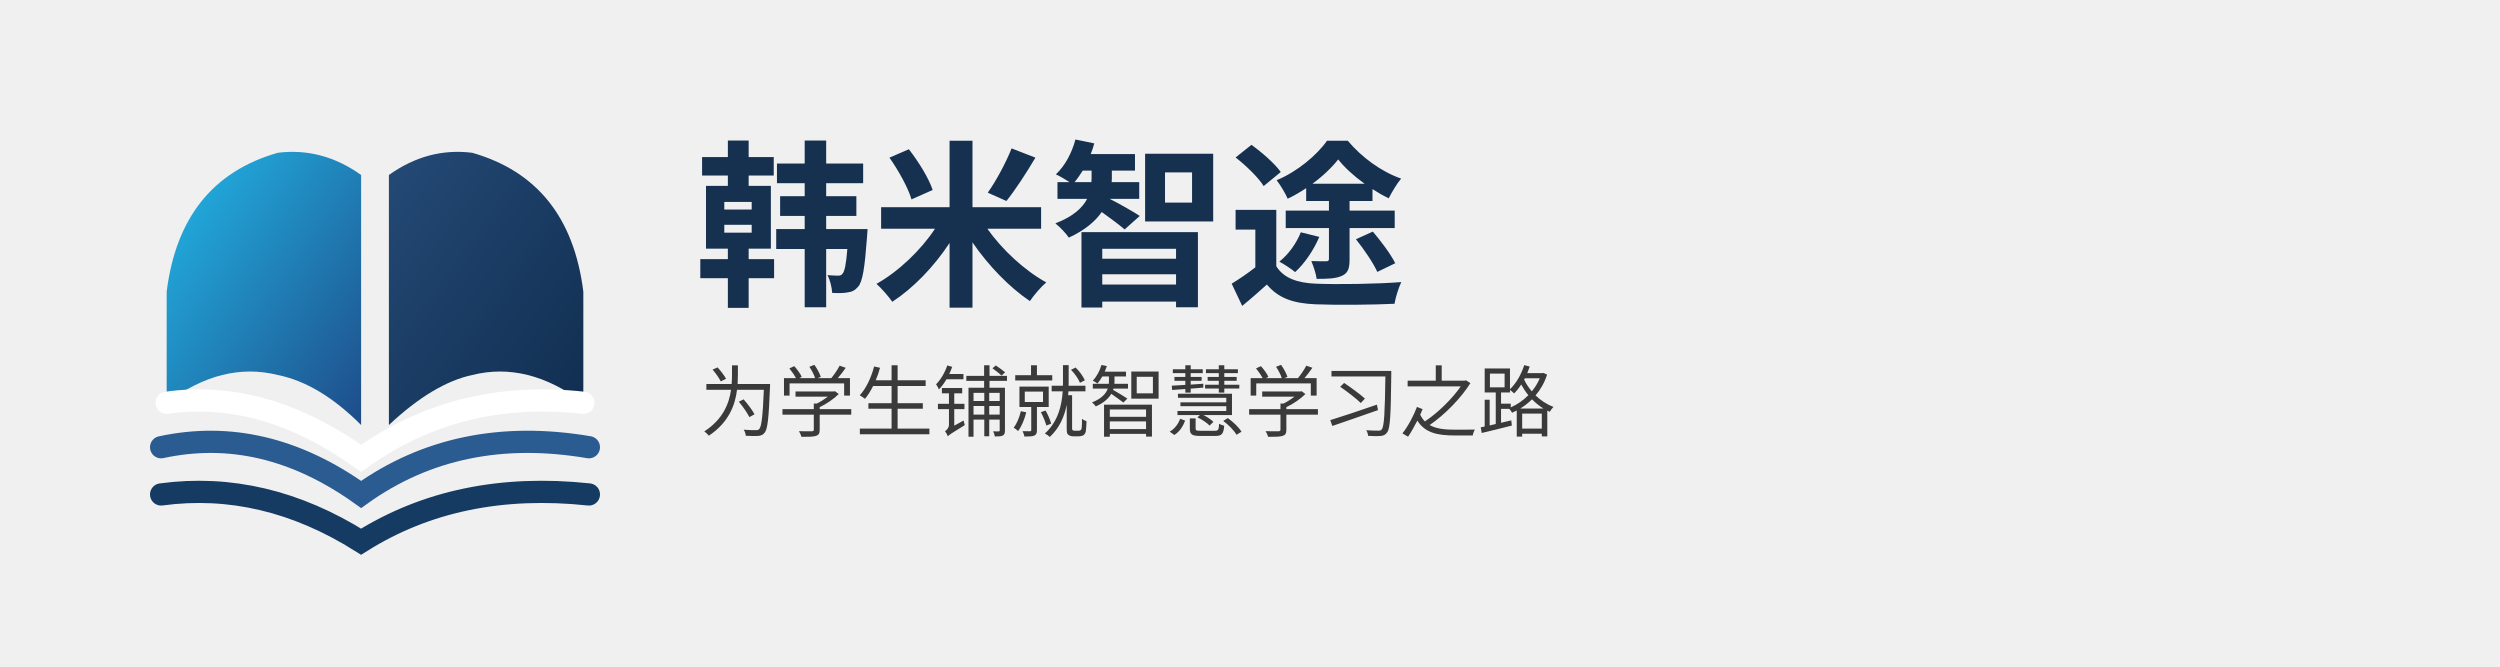
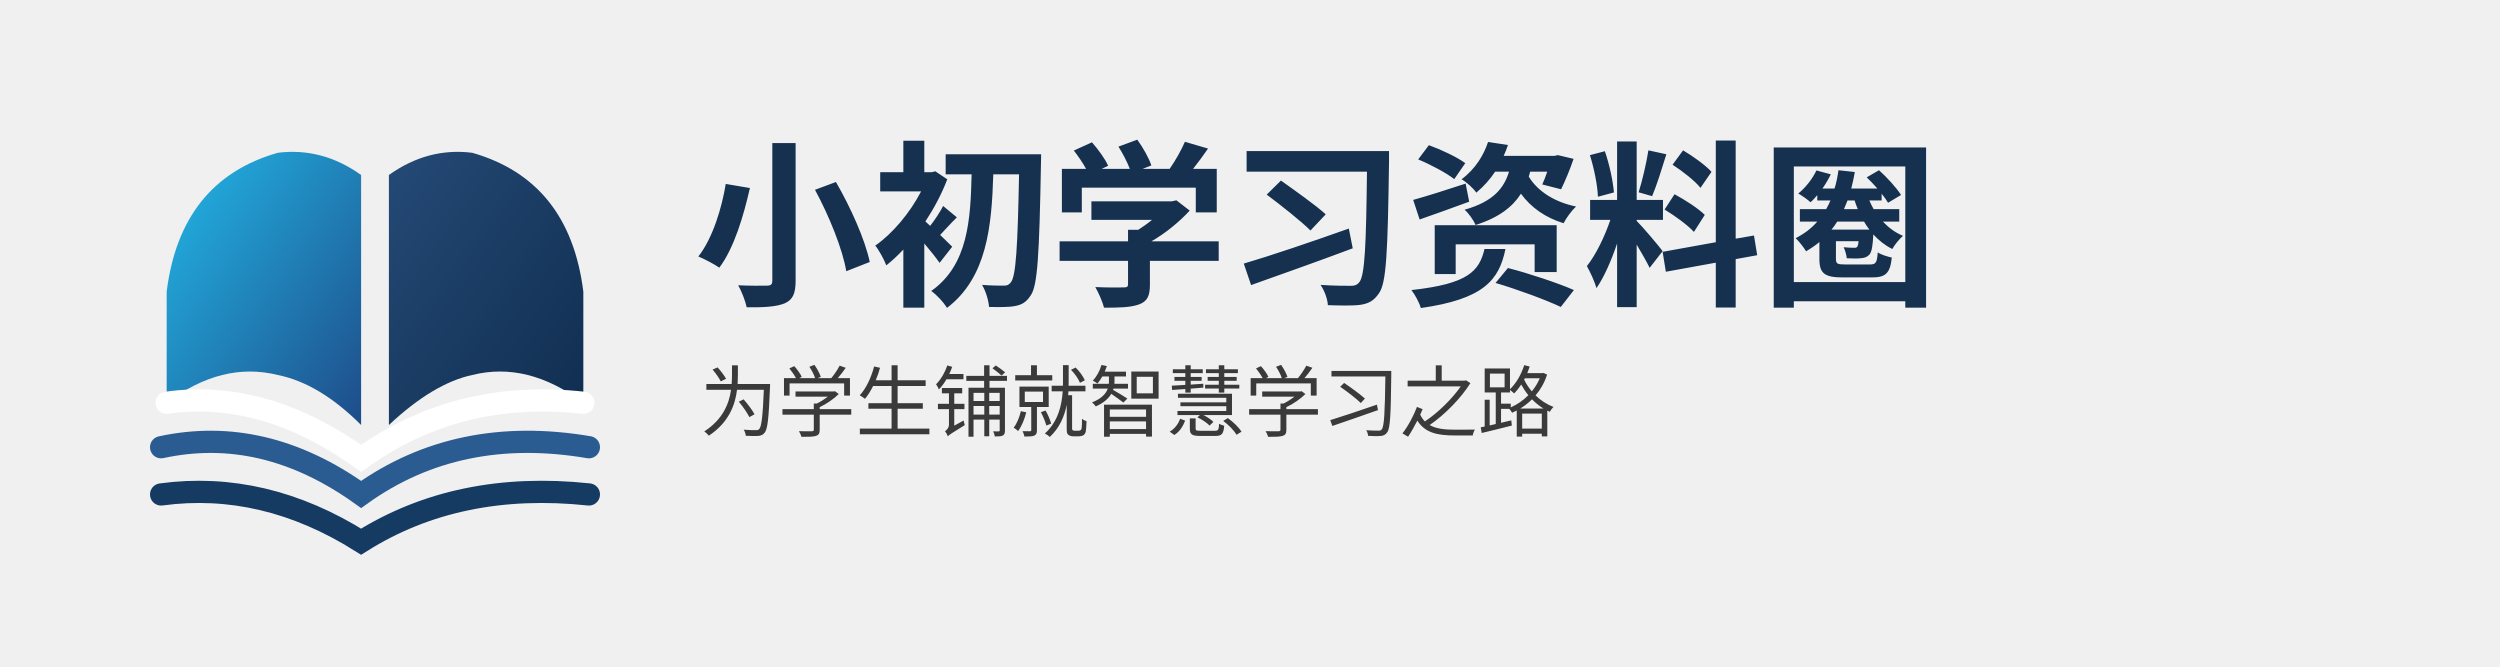
<svg xmlns="http://www.w3.org/2000/svg" width="900" height="240" viewBox="0 0 900 240">
  <defs>
    <linearGradient id="blue" x1="0%" y1="0%" x2="100%" y2="100%">
      <stop offset="0%" stop-color="#22B8E8" />
      <stop offset="100%" stop-color="#1E4C89" />
    </linearGradient>
    <linearGradient id="dark" x1="0%" y1="0%" x2="100%" y2="100%">
      <stop offset="0%" stop-color="#244A76" />
      <stop offset="100%" stop-color="#102D4F" />
    </linearGradient>
  </defs>
  <g transform="translate(40,35)">
    <path d="         M60 20         Q25 30 20 70         L20 110         Q40 95 60 100         Q75 103 90 118         L90 28         Q76 18 60 20Z" fill="url(#blue)" />
    <path d="         M100 28         L100 118         Q116 103 130 100         Q150 95 170 110         L170 70         Q165 30 130 20         Q114 18 100 28Z" fill="url(#dark)" />
    <path d="         M20 110         Q55 105 90 130         Q125 105 170 110" fill="none" stroke="#FFFFFF" stroke-width="8" stroke-linecap="round" />
    <path d="         M18 126         Q55 118 90 143         Q125 118 172 126" fill="none" stroke="#2A5C91" stroke-width="8" stroke-linecap="round" />
    <path d="         M18 143         Q55 138 90 160         Q125 138 172 143" fill="none" stroke="#163B63" stroke-width="8" stroke-linecap="round" />
  </g>
  <text x="250" y="105" font-size="64" font-weight="700" fill="#16314F" font-family="Microsoft YaHei, PingFang SC, sans-serif">
-         韩米智途
+         小初学习资料圈
    </text>
  <text x="252" y="155" font-size="28" fill="#3A3A3A" font-family="Microsoft YaHei, PingFang SC, sans-serif">
        为学生铺就智慧学习之路
    </text>
</svg>
